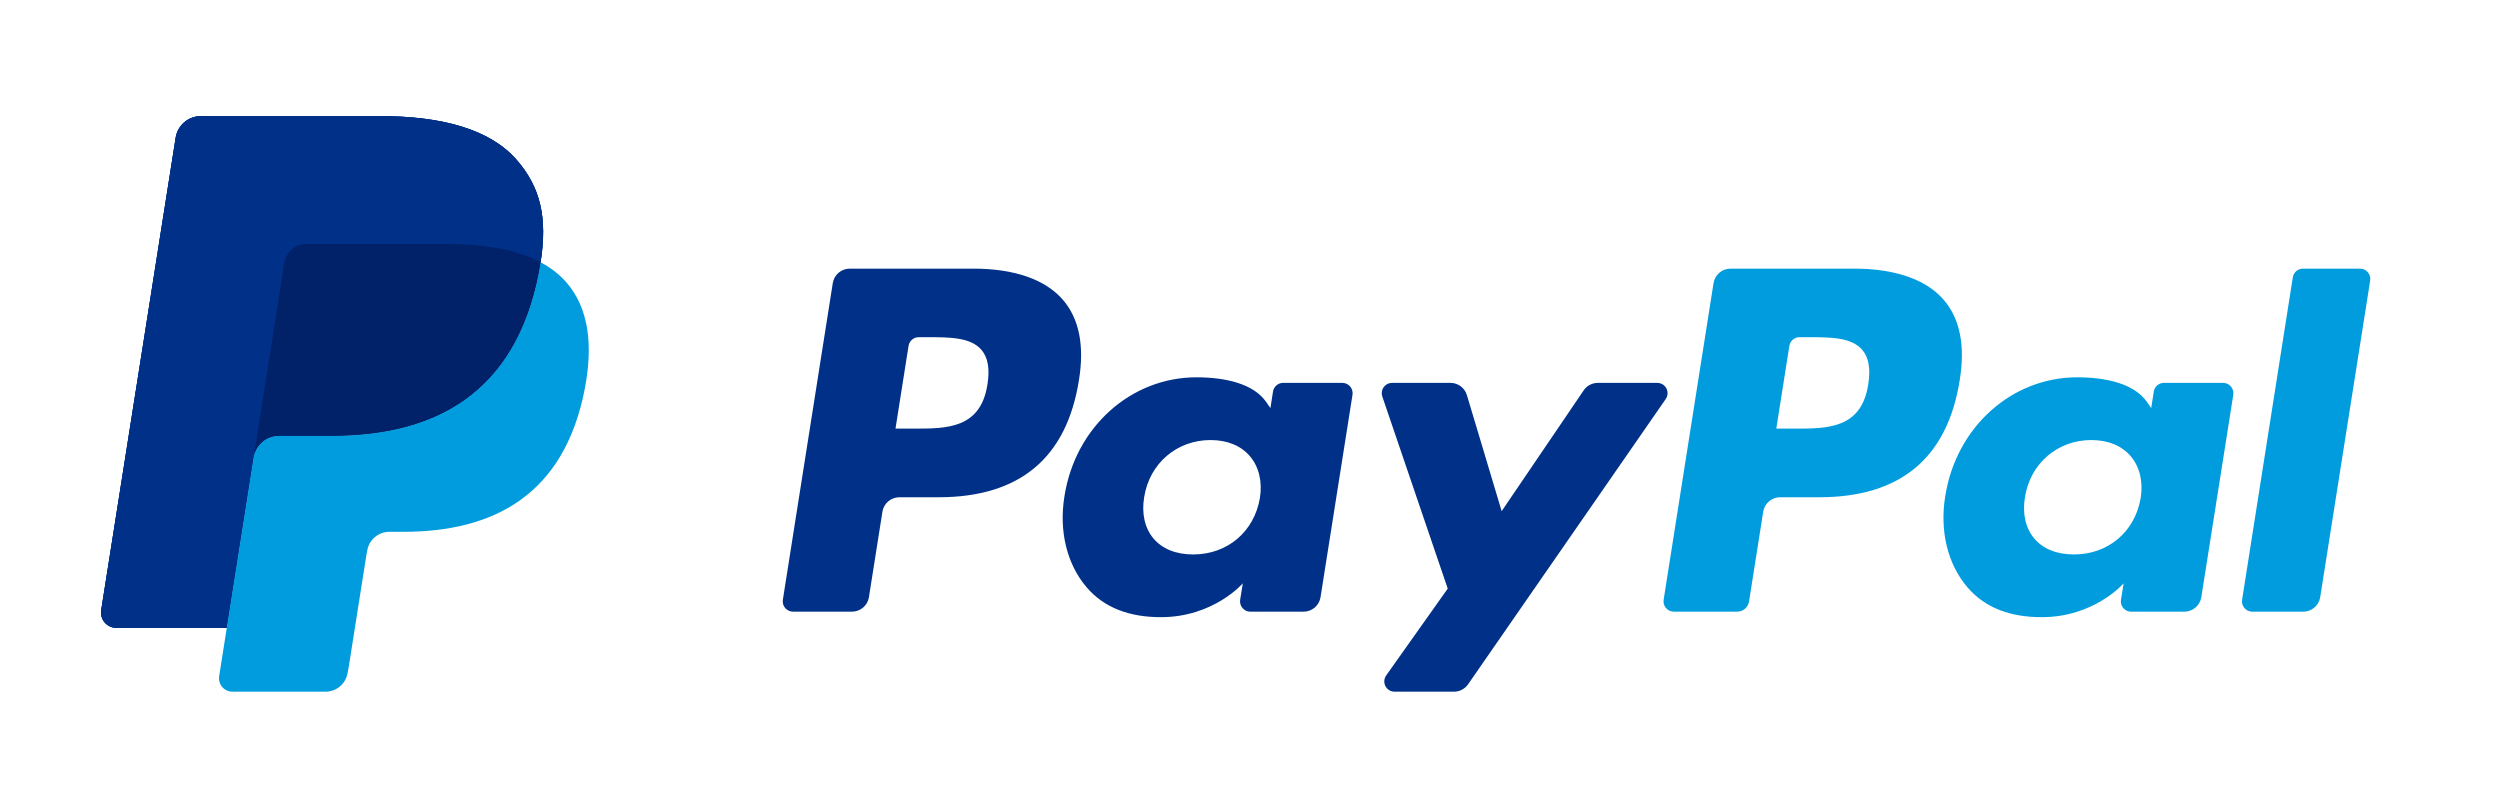
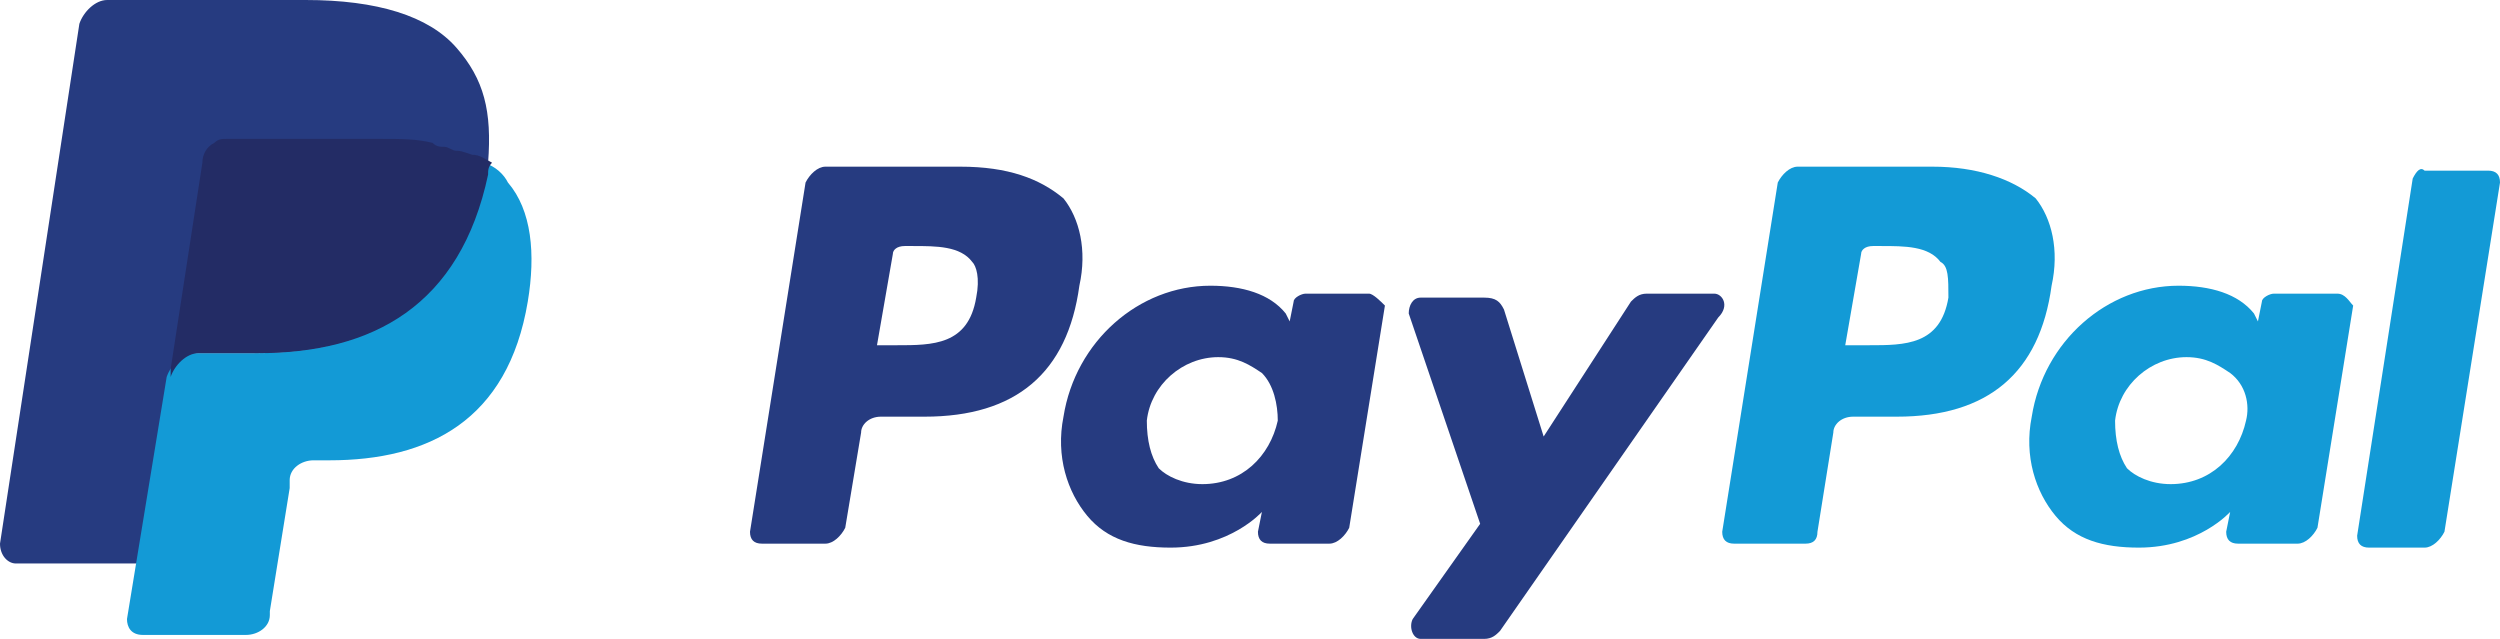
- <svg xmlns="http://www.w3.org/2000/svg" xmlns:xlink="http://www.w3.org/1999/xlink" width="2500" height="812" viewBox="-11.153 -13.144 326.05 105.914" id="paypal">
-   <g transform="matrix(2.07675 0 0 -2.07675 -11.153 92.77)">
-     <defs>
-       <path id="a" d="M-84.525-27.457h326.05V78.457h-326.05z" />
-     </defs>
-     <clipPath id="b">
-       <use overflow="visible" xlink:href="#a" />
-     </clipPath>
-     <g clip-path="url(#b)">
-       <path fill="#003087" d="M32.419 40.982c-1.674 1.908-4.7 2.726-8.571 2.726H12.613a1.609 1.609 0 0 1-1.59-1.357L6.347 12.68a.964.964 0 0 1 .953-1.114h6.936l1.742 11.049-.054-.346a1.604 1.604 0 0 0 1.583 1.357h3.296c6.475 0 11.545 2.63 13.026 10.238.044.225.082.444.115.658.44 2.812-.003 4.726-1.524 6.459" />
-       <path fill="#009cde" d="M117.331 26.863c-.424-2.784-2.55-2.784-4.606-2.784h-1.17l.821 5.198c.05.314.32.545.638.545h.537c1.4 0 2.722 0 3.404-.797.407-.477.53-1.185.376-2.162m-.895 7.264h-7.756a1.08 1.08 0 0 1-1.066-.91L104.48 13.33a.647.647 0 0 1 .638-.747h3.98c.371 0 .687.27.745.636l.89 5.64c.082.523.534.91 1.064.91h2.454c5.11 0 8.058 2.471 8.828 7.372.347 2.142.014 3.826-.989 5.005-1.103 1.296-3.058 1.982-5.653 1.982" />
-       <path fill="#003087" d="M62.011 26.863c-.424-2.784-2.55-2.784-4.607-2.784h-1.17l.821 5.198c.05.314.32.545.638.545h.537c1.4 0 2.722 0 3.404-.797.408-.477.531-1.185.377-2.162m-.895 7.264H53.36c-.53 0-.982-.386-1.065-.91L49.16 13.33a.646.646 0 0 1 .638-.747h3.704c.53 0 .981.386 1.064.91l.847 5.365c.082.524.534.91 1.064.91h2.454c5.11 0 8.058 2.472 8.828 7.373.347 2.142.014 3.826-.989 5.005-1.103 1.296-3.058 1.982-5.653 1.982M79.123 19.723c-.36-2.122-2.043-3.547-4.192-3.547-1.077 0-1.94.347-2.494 1.003-.55.65-.756 1.577-.582 2.608.334 2.104 2.046 3.574 4.162 3.574 1.055 0 1.91-.35 2.476-1.012.569-.667.793-1.599.63-2.626m5.176 7.23h-3.714a.647.647 0 0 1-.64-.547l-.162-1.038-.26.376c-.804 1.167-2.597 1.558-4.387 1.558-4.103 0-7.608-3.11-8.29-7.47-.355-2.177.149-4.256 1.383-5.707 1.133-1.333 2.75-1.888 4.677-1.888 3.308 0 5.142 2.124 5.142 2.124l-.166-1.032a.646.646 0 0 1 .639-.747h3.344c.53 0 .982.385 1.065.91l2.008 12.713a.647.647 0 0 1-.64.747" />
-       <path fill="#009cde" d="M134.443 19.723c-.36-2.122-2.043-3.547-4.192-3.547-1.077 0-1.94.347-2.494 1.003-.55.65-.756 1.577-.582 2.608.334 2.104 2.045 3.574 4.162 3.574 1.055 0 1.91-.35 2.476-1.012.569-.667.793-1.599.63-2.626m5.176 7.23h-3.714a.647.647 0 0 1-.64-.547l-.162-1.038-.26.376c-.804 1.167-2.597 1.558-4.387 1.558-4.102 0-7.607-3.11-8.29-7.47-.355-2.177.15-4.256 1.384-5.707 1.133-1.333 2.75-1.888 4.677-1.888 3.309 0 5.143 2.124 5.143 2.124l-.166-1.032a.644.644 0 0 1 .637-.747h3.343c.53 0 .982.385 1.066.91l2.008 12.713a.647.647 0 0 1-.64.747" />
-       <path fill="#003087" d="M104.08 26.952h-3.734c-.357 0-.69-.177-.89-.473l-5.15-7.584-2.183 7.288a1.08 1.08 0 0 1-1.033.77h-3.669a.647.647 0 0 1-.612-.856l4.11-12.066-3.866-5.455a.647.647 0 0 1 .528-1.02h3.73c.352 0 .683.173.885.463l12.414 17.918a.646.646 0 0 1-.53 1.015" />
-       <path fill="#009cde" d="M143.996 33.58l-3.184-20.251a.647.647 0 0 1 .639-.747h3.201c.53 0 .982.386 1.065.91l3.139 19.888a.646.646 0 0 1-.639.747h-3.582a.645.645 0 0 1-.639-.546" />
-       <path fill="#003087" d="M32.419 40.982c-1.674 1.908-4.7 2.726-8.571 2.726H12.613a1.609 1.609 0 0 1-1.59-1.357L6.347 12.68a.964.964 0 0 1 .953-1.114h6.936l1.742 11.049-.054-.346a1.604 1.604 0 0 0 1.583 1.357h3.296c6.475 0 11.545 2.63 13.026 10.238.044.225.082.444.115.658.44 2.812-.003 4.726-1.524 6.459" />
-       <path fill="#003087" d="M17.849 34.485a1.408 1.408 0 0 0 1.389 1.187h8.808c1.043 0 2.016-.068 2.905-.21a12.206 12.206 0 0 0 1.44-.322 7.957 7.957 0 0 0 1.551-.618c.442 2.813-.002 4.726-1.523 6.46-1.675 1.907-4.7 2.725-8.571 2.725H12.612a1.609 1.609 0 0 1-1.588-1.357L6.346 12.682a.964.964 0 0 1 .952-1.115h6.937l1.742 11.05 1.872 11.868z" />
-       <path fill="#009cde" d="M33.943 34.523a18.294 18.294 0 0 0-.115-.658c-1.481-7.607-6.551-10.238-13.026-10.238h-3.297a1.602 1.602 0 0 1-1.582-1.357l-1.688-10.702-.48-3.036a.844.844 0 0 1 .834-.976h5.847c.692 0 1.28.504 1.389 1.187l.057.298 1.102 6.984.07.386a1.407 1.407 0 0 0 1.39 1.187h.875c5.664 0 10.099 2.3 11.395 8.956.54 2.78.26 5.103-1.17 6.734a5.584 5.584 0 0 1-1.601 1.235" />
-       <path fill="#012169" d="M32.392 35.14c-.226.067-.459.127-.699.18-.24.053-.488.1-.742.14-.89.145-1.862.213-2.906.213h-8.807a1.404 1.404 0 0 1-1.389-1.188l-1.872-11.87-.054-.345a1.602 1.602 0 0 0 1.582 1.357h3.297c6.475 0 11.545 2.63 13.026 10.238.044.225.081.443.115.658a7.998 7.998 0 0 1-1.218.514c-.109.036-.22.07-.333.104" />
-     </g>
-   </g>
+ <svg xmlns="http://www.w3.org/2000/svg" id="paypal" viewBox="0.5 24 63 16.1">
+   <path fill="#139AD6" d="M49.2 28.2h-3.4c-.2 0-.4.2-.5.4l-1.4 8.8c0 .2.1.3.3.3H46c.2 0 .3-.1.3-.3l.4-2.5c0-.2.2-.4.5-.4h1.1c2.3 0 3.6-1.1 3.9-3.3.2-.9 0-1.7-.4-2.2-.6-.5-1.5-.8-2.6-.8m.4 3.3c-.2 1.2-1.1 1.2-2 1.2H47l.4-2.3c0-.1.1-.2.3-.2h.2c.6 0 1.2 0 1.5.4.2.1.2.4.2.9" />
+   <path fill="#263B80" d="M24.7 28.2h-3.4c-.2 0-.4.2-.5.4l-1.4 8.8c0 .2.1.3.3.3h1.6c.2 0 .4-.2.5-.4l.4-2.4c0-.2.2-.4.5-.4h1.1c2.3 0 3.6-1.1 3.9-3.3.2-.9 0-1.7-.4-2.2-.6-.5-1.4-.8-2.6-.8m.4 3.3c-.2 1.2-1.1 1.2-2 1.2h-.5l.4-2.3c0-.1.1-.2.3-.2h.2c.6 0 1.2 0 1.5.4.1.1.2.4.1.9M35 31.4h-1.6c-.1 0-.3.1-.3.2l-.1.5-.1-.2c-.4-.5-1.1-.7-1.9-.7-1.8 0-3.4 1.4-3.7 3.3-.2 1 .1 1.9.6 2.5.5.6 1.2.8 2.1.8 1.5 0 2.3-.9 2.3-.9l-.1.5c0 .2.1.3.3.3H34c.2 0 .4-.2.5-.4l.9-5.6c-.1-.1-.3-.3-.4-.3m-2.3 3.2c-.2.9-.9 1.6-1.9 1.6-.5 0-.9-.2-1.1-.4-.2-.3-.3-.7-.3-1.2.1-.9.9-1.6 1.8-1.6.5 0 .8.2 1.1.4.3.3.4.8.4 1.2" />
+   <path fill="#139AD6" d="M59.4 31.4h-1.6c-.1 0-.3.1-.3.2l-.1.5-.1-.2c-.4-.5-1.1-.7-1.9-.7-1.8 0-3.4 1.4-3.7 3.3-.2 1 .1 1.9.6 2.5.5.6 1.2.8 2.1.8 1.5 0 2.3-.9 2.3-.9l-.1.5c0 .2.1.3.3.3h1.5c.2 0 .4-.2.5-.4l.9-5.6c-.1-.1-.2-.3-.4-.3m-2.3 3.2c-.2.9-.9 1.6-1.9 1.6-.5 0-.9-.2-1.1-.4-.2-.3-.3-.7-.3-1.2.1-.9.9-1.6 1.8-1.6.5 0 .8.2 1.1.4.4.3.5.8.4 1.2" />
+   <path fill="#263B80" d="M43.7 31.4H42c-.2 0-.3.1-.4.2L39.4 35l-1-3.2c-.1-.2-.2-.3-.5-.3h-1.6c-.2 0-.3.2-.3.4l1.8 5.3-1.7 2.4c-.1.2 0 .5.2.5h1.6c.2 0 .3-.1.4-.2l5.5-7.9c.3-.3.1-.6-.1-.6" />
+   <path fill="#139AD6" d="m61.3 28.5-1.4 9c0 .2.1.3.3.3h1.4c.2 0 .4-.2.5-.4l1.4-8.8c0-.2-.1-.3-.3-.3h-1.6c-.1-.1-.2 0-.3.2" />
+   <path fill="#263B80" d="M12 25.2c-.7-.8-2-1.2-3.8-1.2h-5c-.3 0-.6.3-.7.6l-2 13.1c0 .3.2.5.4.5H4l.8-4.9v.2c.1-.3.4-.6.7-.6H7c2.9 0 5.1-1.2 5.8-4.5v-.3c-.1 0-.1 0 0 0 .1-1.3-.1-2.1-.8-2.9" />
+   <path fill="#139AD6" d="M12.7 28.1v.3c-.7 3.4-2.9 4.5-5.8 4.5H5.4c-.3 0-.6.3-.7.6l-1 6.1c0 .2.1.4.4.4h2.6c.3 0 .6-.2.6-.5v-.1l.5-3.1v-.2c0-.3.3-.5.6-.5h.4c2.5 0 4.5-1 5-4 .2-1.2.1-2.3-.5-3-.1-.2-.3-.4-.6-.5" />
+   <path fill="#232C65" d="M12 27.8c-.1 0-.2-.1-.3-.1-.1 0-.2 0-.3-.1-.4-.1-.8-.1-1.3-.1H6.2c-.1 0-.2 0-.3.1-.2.1-.3.3-.3.5l-.8 5.2v.2c.1-.3.4-.6.7-.6H7c2.9 0 5.1-1.2 5.8-4.5 0-.1 0-.2.1-.3-.2-.1-.3-.2-.5-.2-.3-.1-.3-.1-.4-.1" />
</svg>
